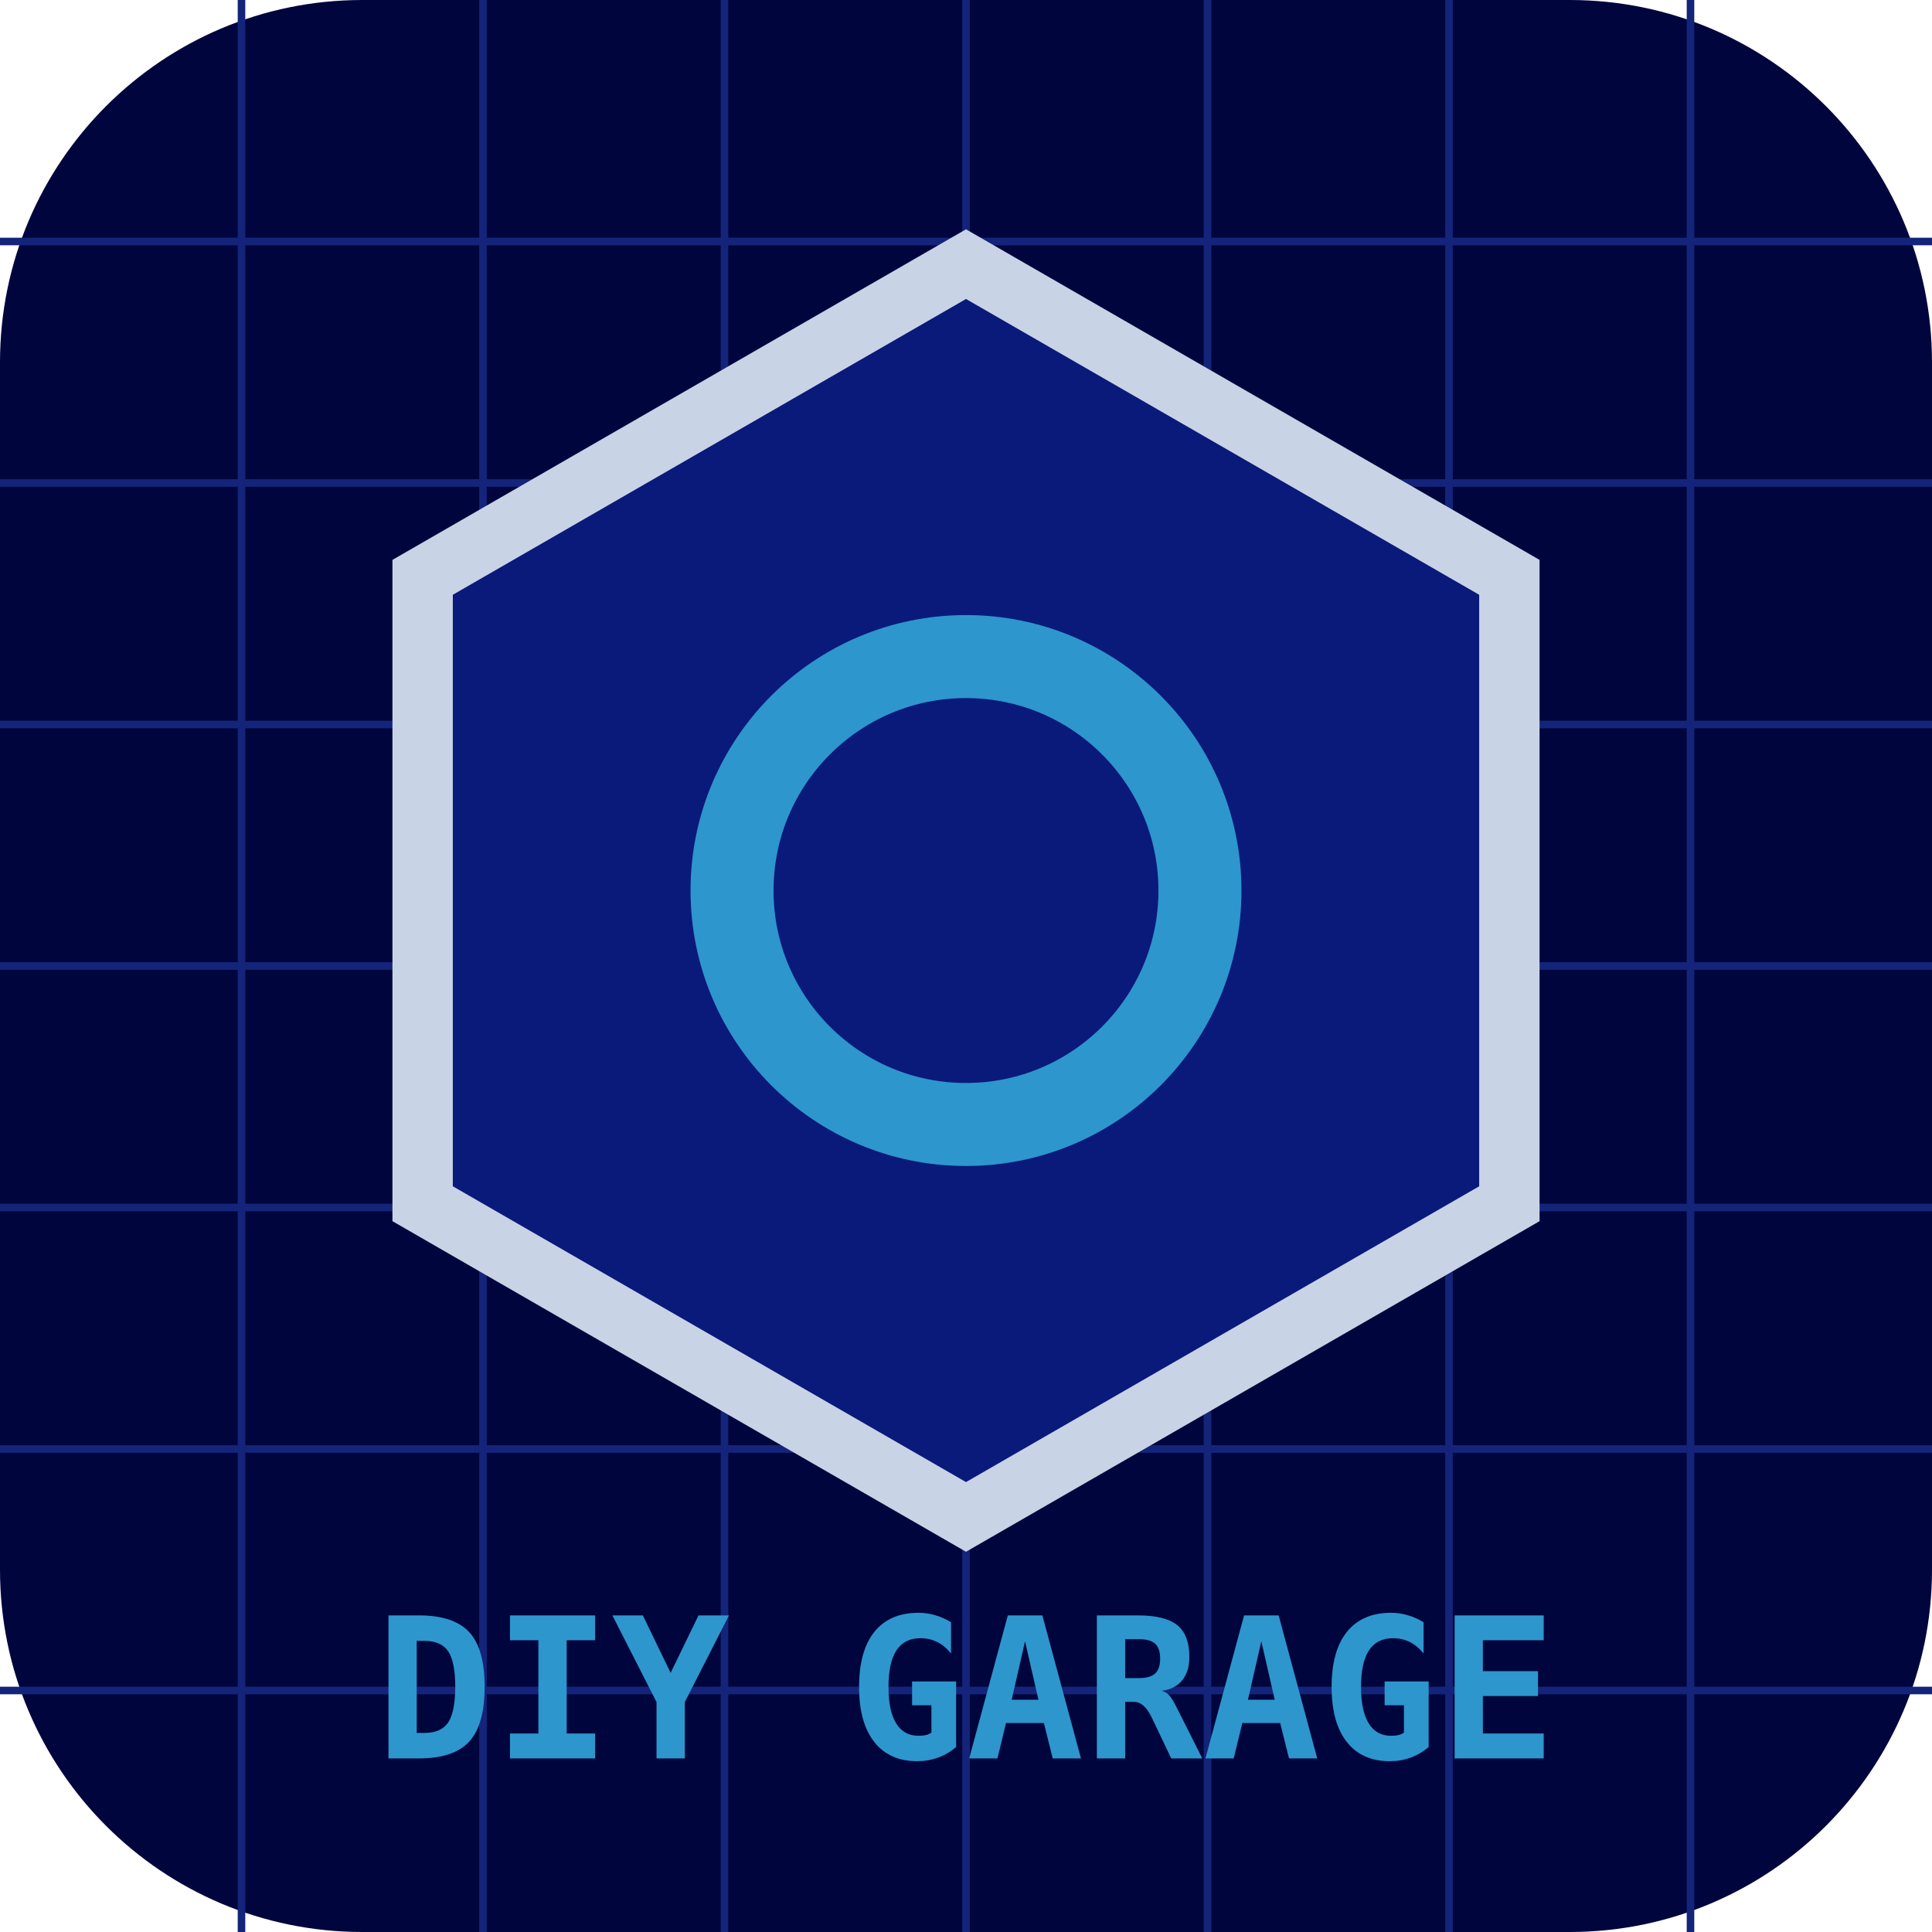
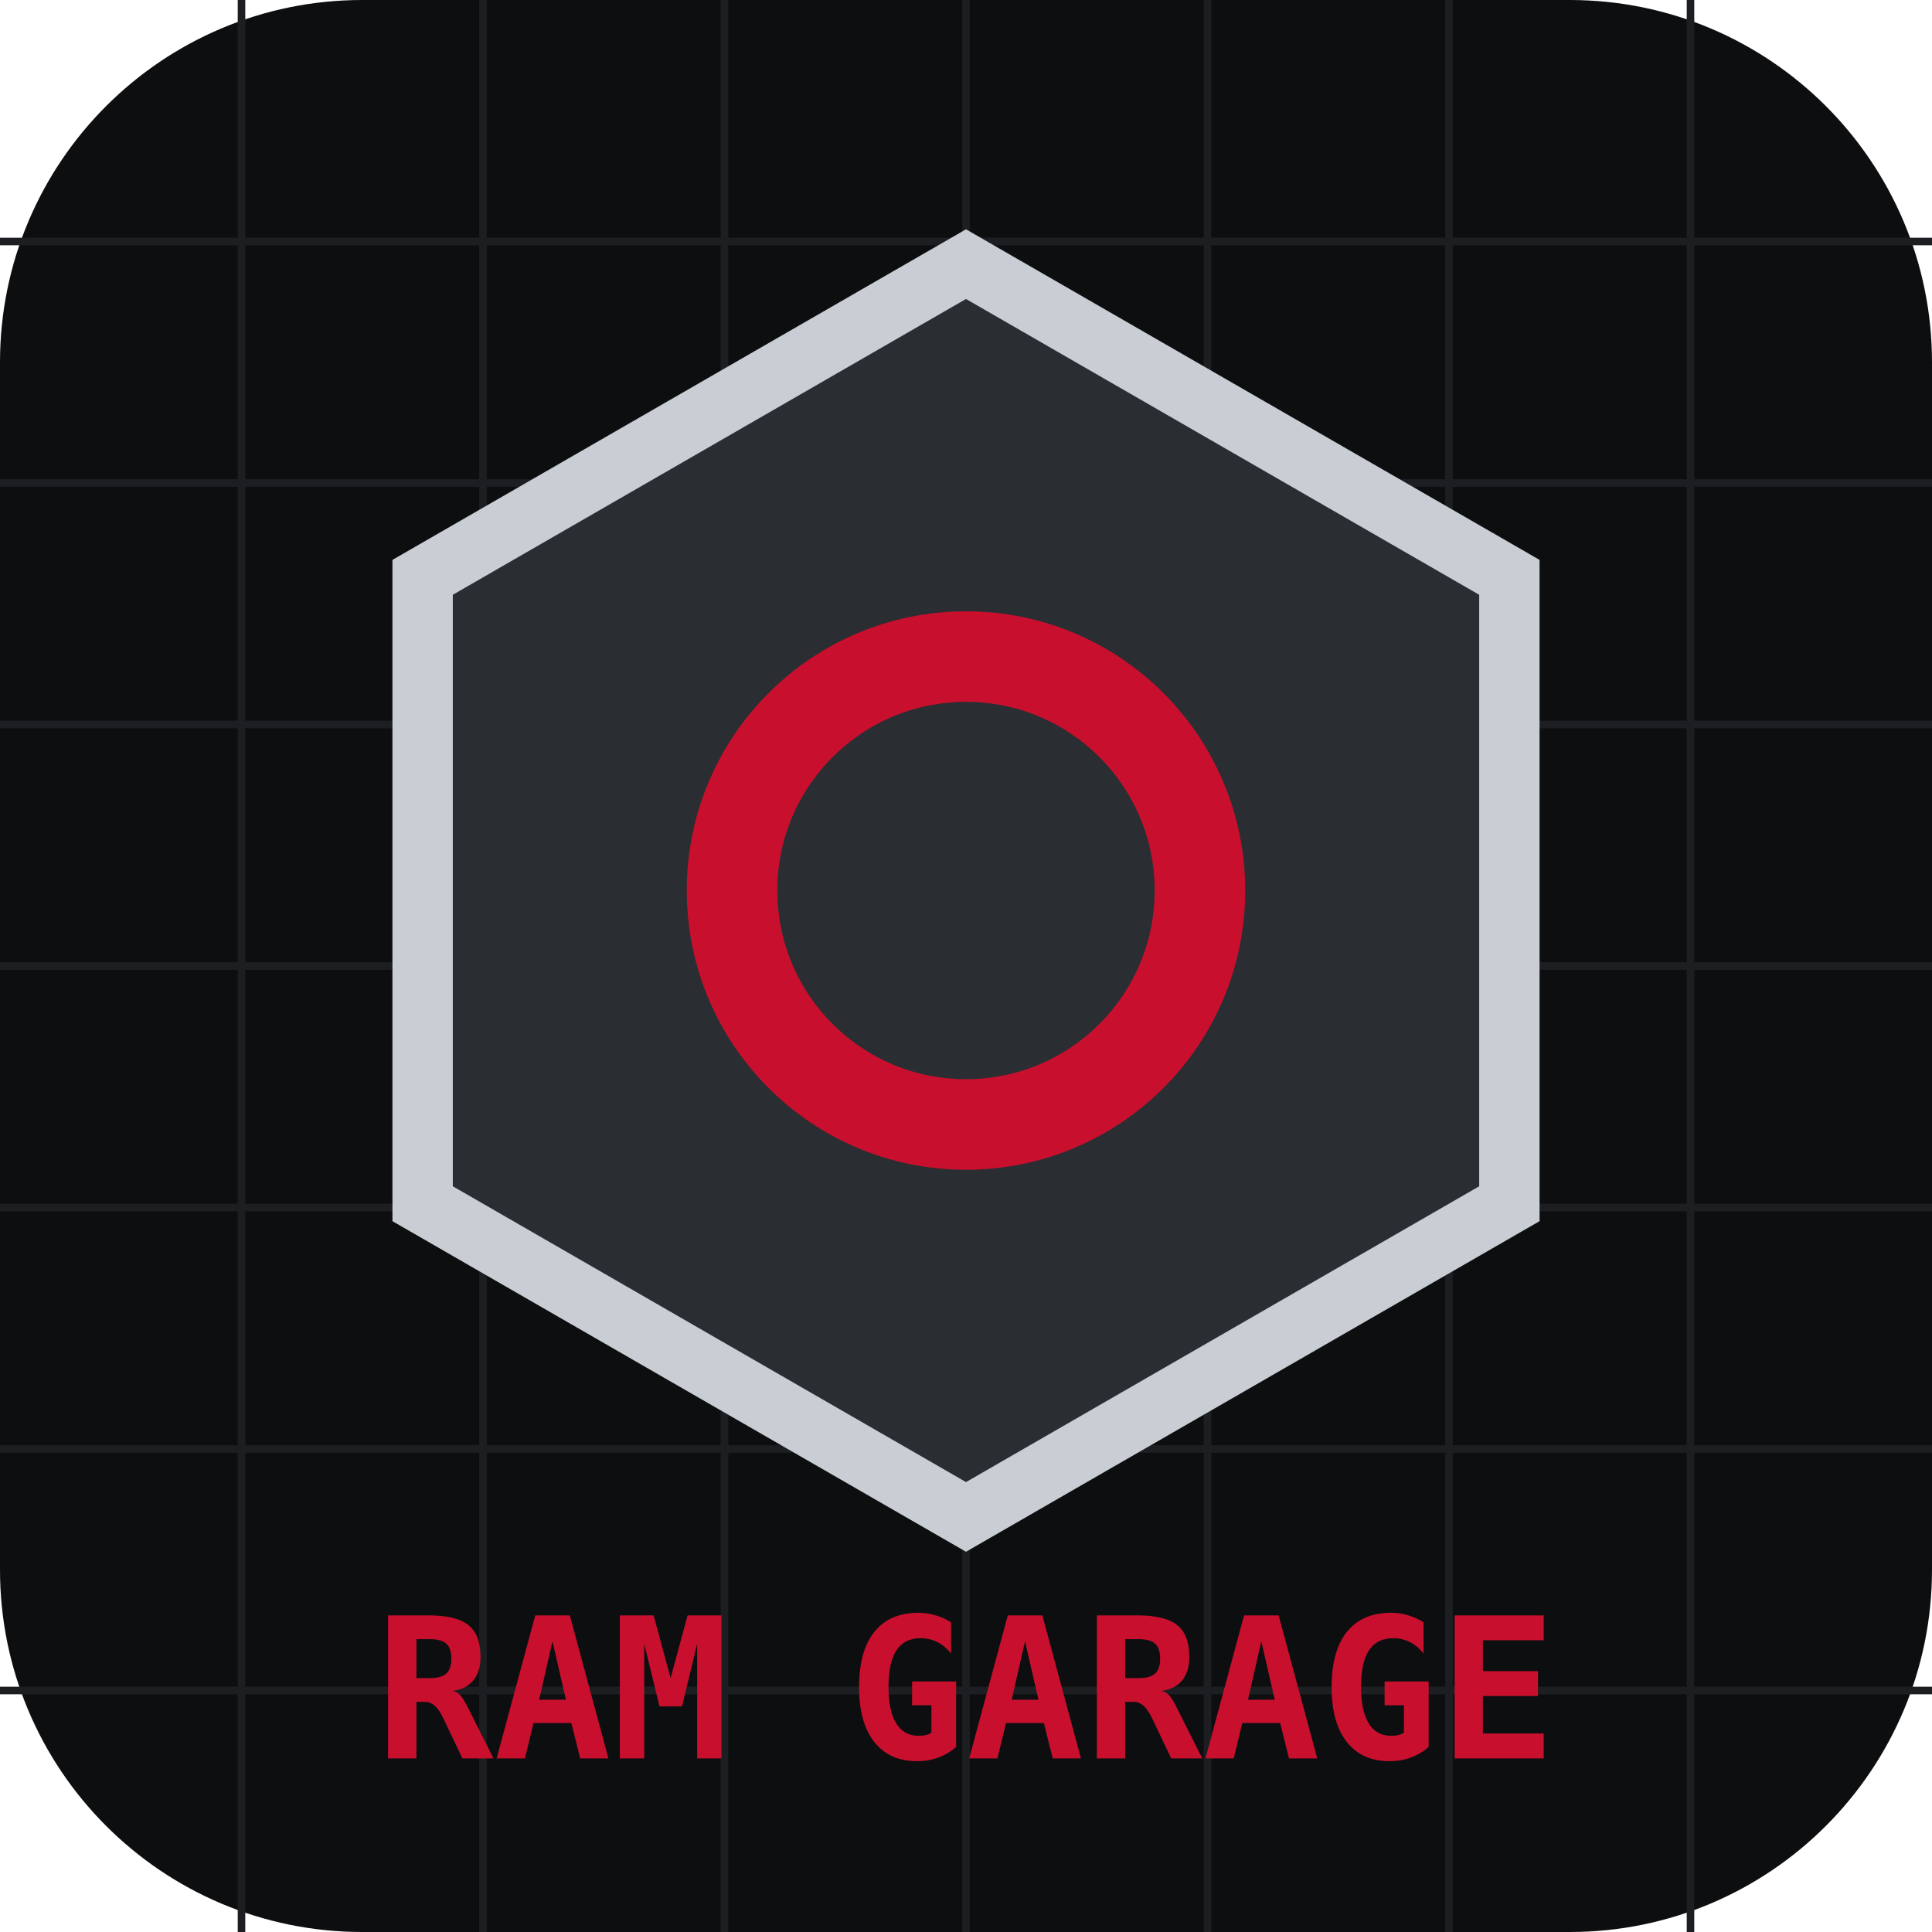
<svg xmlns="http://www.w3.org/2000/svg" viewBox="0 0 512 512">
-   <rect width="512" height="512" rx="96" fill="#00063d" />
-   <g stroke="#14247a" stroke-width="2">
+   <rect width="512" height="512" rx="96" fill="#0d0e10" />
+   <g stroke="#1c1e21" stroke-width="2">
    <path d="M0 64H512M0 128H512M0 192H512M0 256H512M0 320H512M0 384H512M0 448H512M64 0V512M128 0V512M192 0V512M256 0V512M320 0V512M384 0V512M448 0V512" />
  </g>
-   <polygon points="256,70 400,153 400,319 256,402 112,319 112,153" fill="#0a1a7a" stroke="#c9d3e6" stroke-width="16" />
-   <circle cx="256" cy="236" r="62" fill="none" stroke="#2D96CD" stroke-width="22" />
-   <text x="256" y="466" text-anchor="middle" font-family="Consolas, monospace" font-weight="700" font-size="52" fill="#2D96CD">DIY GARAGE</text>
+   <polygon points="256,70 400,153 400,319 256,402 112,319 112,153" fill="#2a2d31" stroke="#c9ced4" stroke-width="16" />
+   <circle cx="256" cy="236" r="62" fill="none" stroke="#c8102e" stroke-width="24" />
+   <text x="256" y="466" text-anchor="middle" font-family="Consolas, monospace" font-weight="700" font-size="52" fill="#c8102e">RAM GARAGE</text>
</svg>
